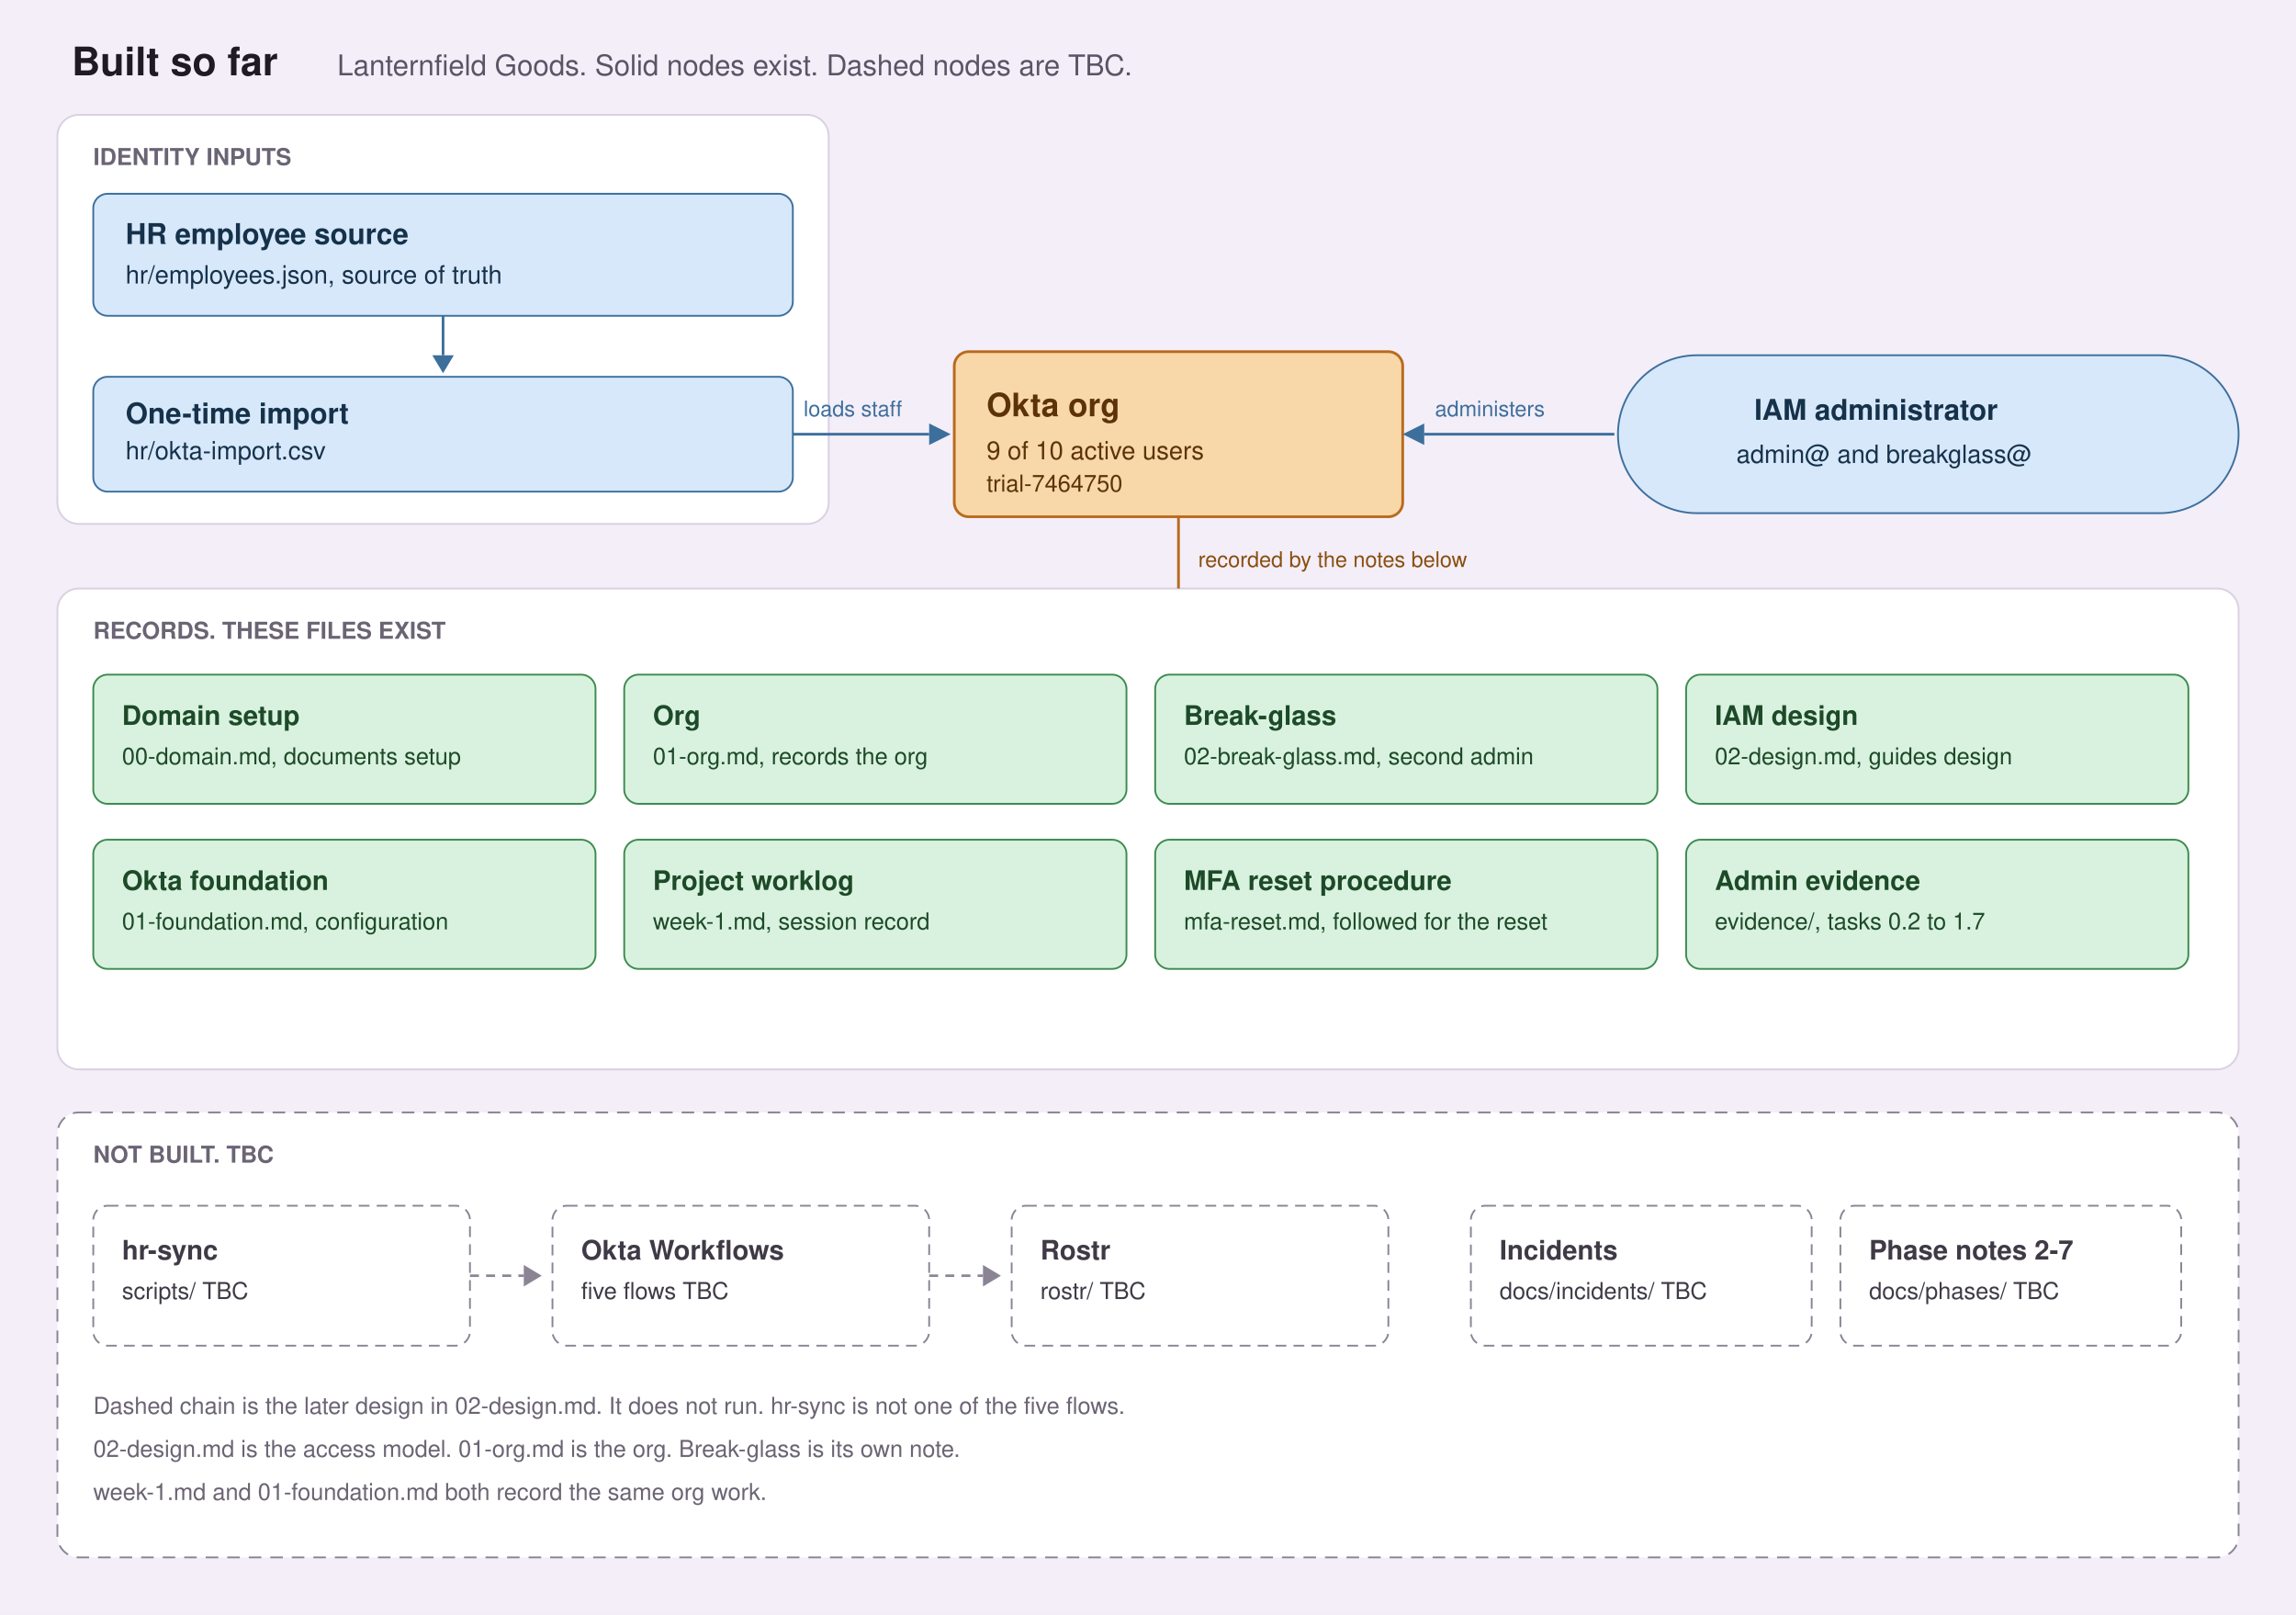
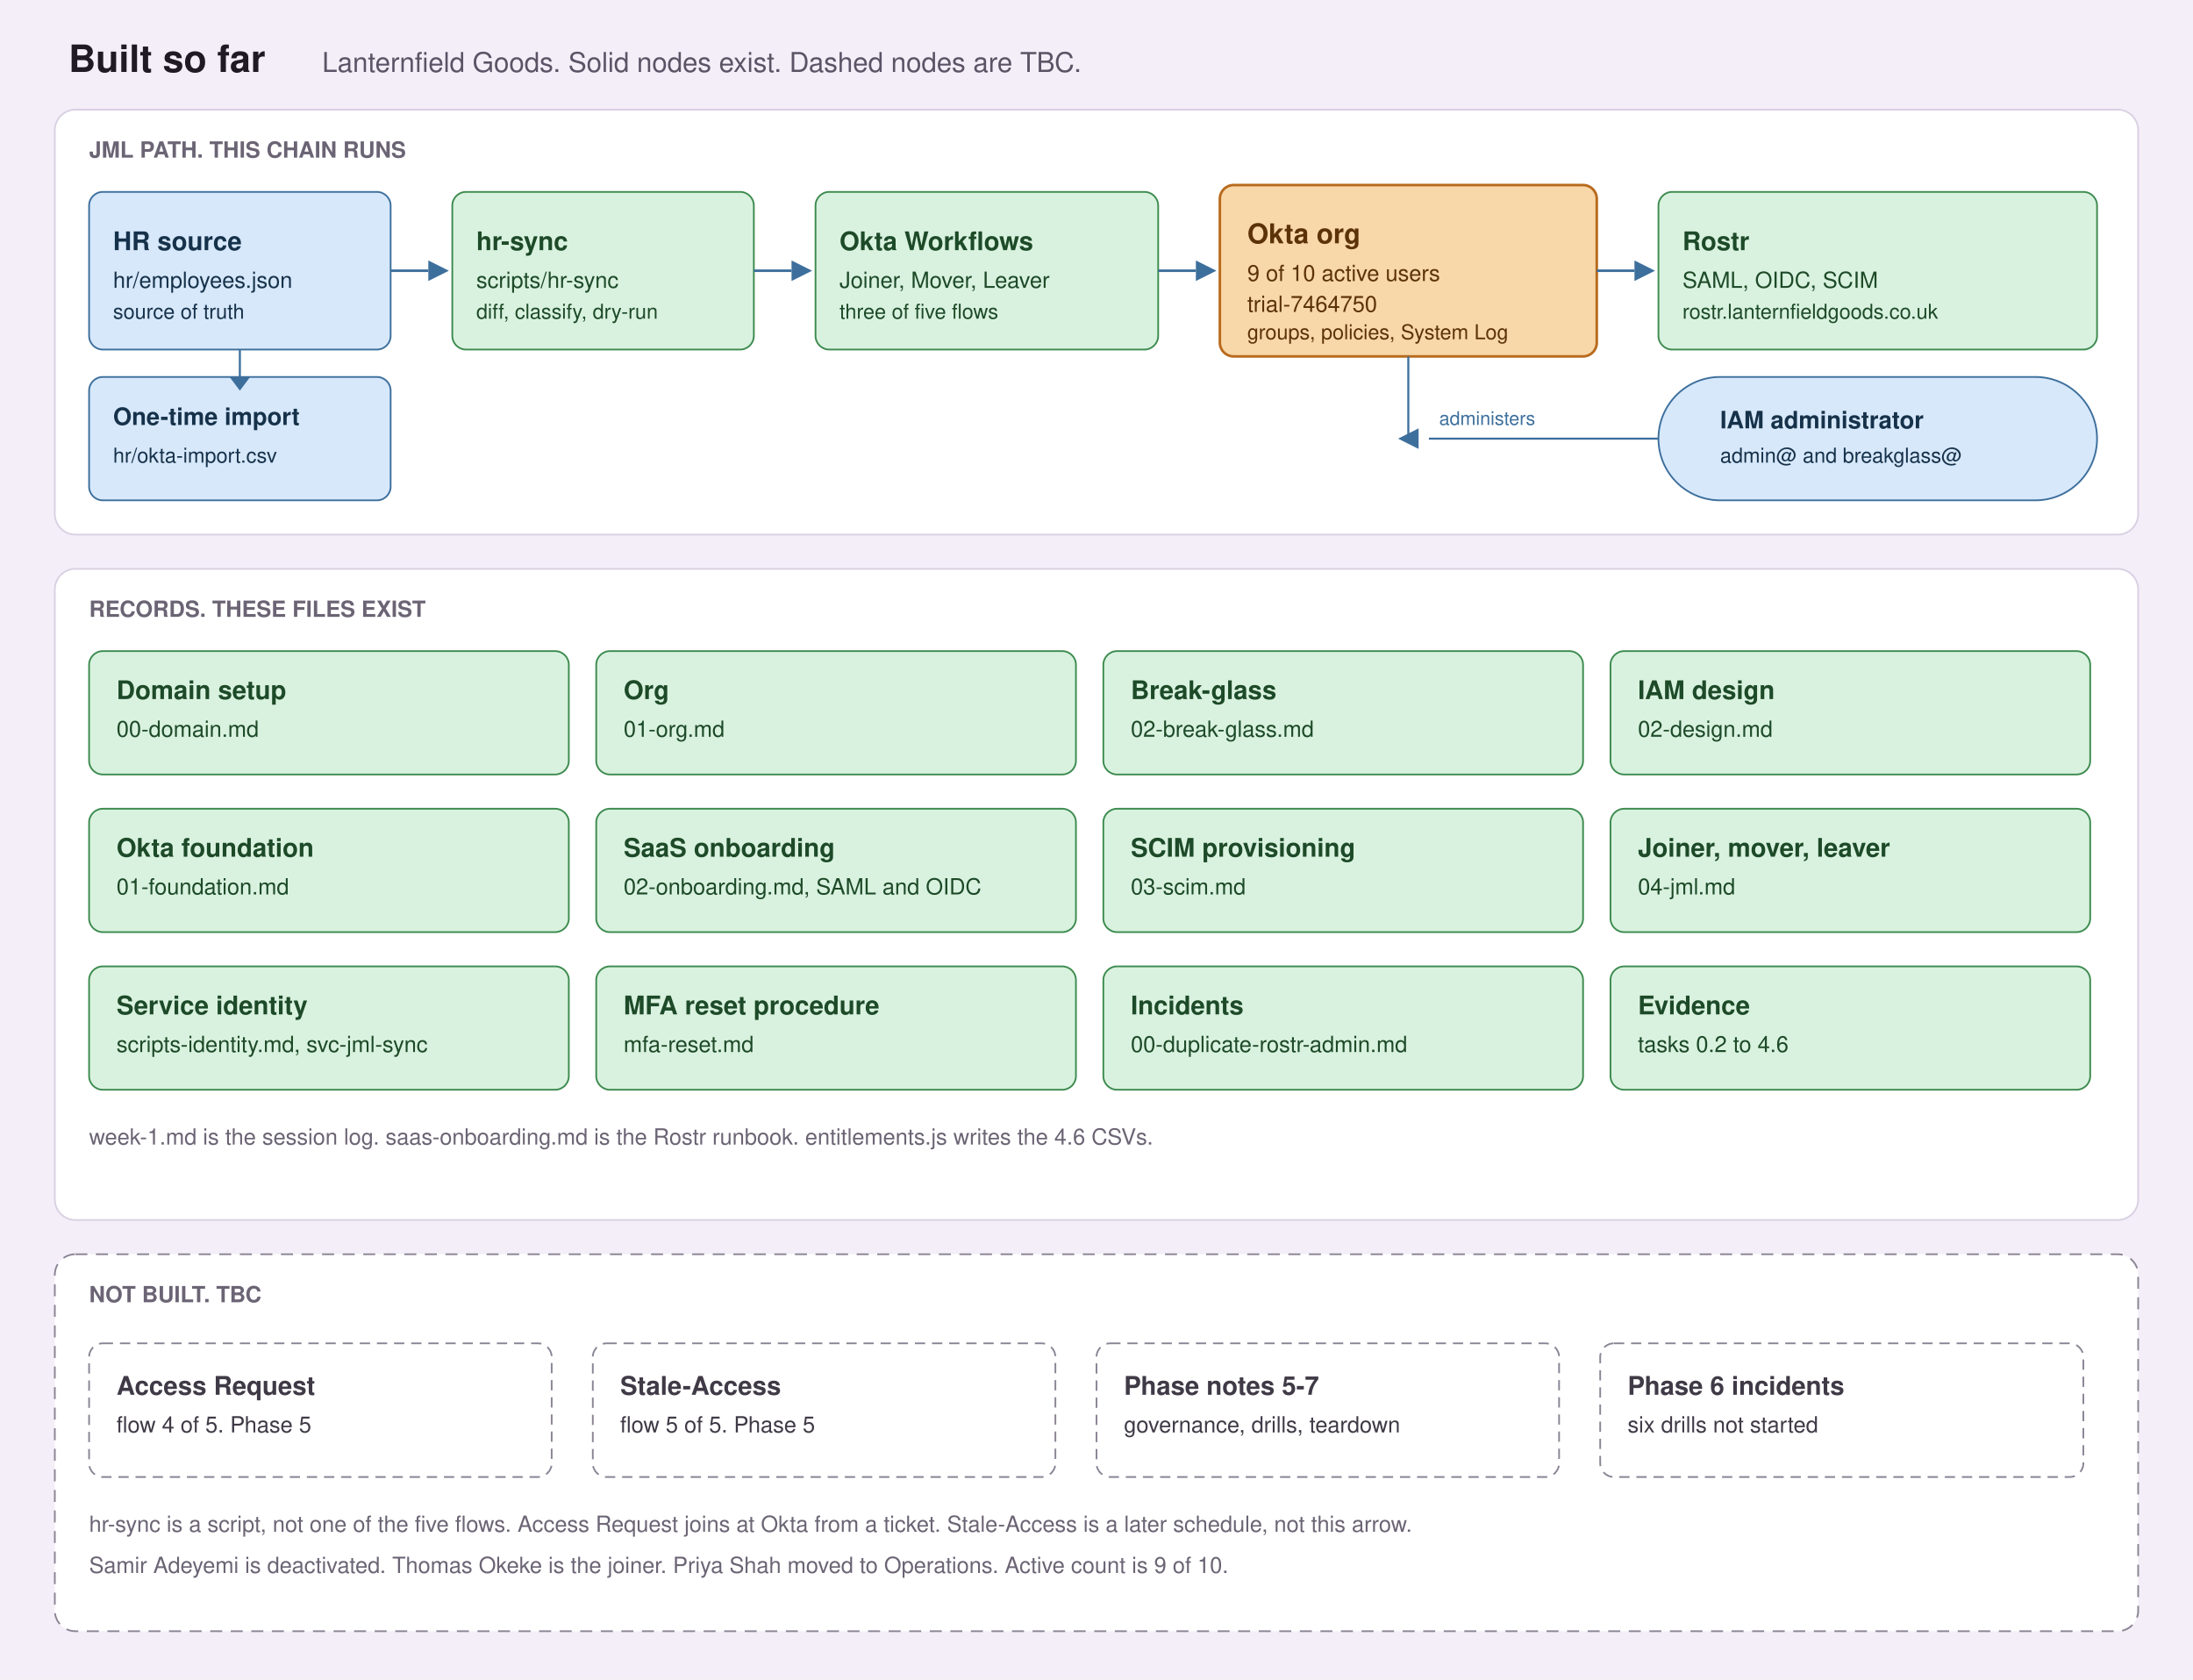
- <svg xmlns="http://www.w3.org/2000/svg" width="1280" height="900" viewBox="0 0 1280 900">
-   <rect width="1280" height="900" fill="#f4eef8" />
+ <svg xmlns="http://www.w3.org/2000/svg" width="1280" height="980" viewBox="0 0 1280 980">
+   <rect width="1280" height="980" fill="#f4eef8" />
  <text x="40" y="42" font-family="Helvetica, Arial, sans-serif" font-size="22" font-weight="700" fill="#1f1a24">Built so far</text>
  <text x="188" y="42" font-family="Helvetica, Arial, sans-serif" font-size="16" fill="#5c5366">Lanternfield Goods. Solid nodes exist. Dashed nodes are TBC.</text>
-   <rect x="32" y="64" width="430" height="228" rx="12" fill="#ffffff" stroke="#d9d0e2" />
-   <text x="52" y="92" font-family="Helvetica, Arial, sans-serif" font-size="13" font-weight="700" fill="#6b6474">IDENTITY INPUTS</text>
-   <rect x="52" y="108" width="390" height="68" rx="8" fill="#d7e8fb" stroke="#3d6f9c" />
-   <text x="70" y="136" font-family="Helvetica, Arial, sans-serif" font-size="16" font-weight="700" fill="#16324a">HR employee source</text>
-   <text x="70" y="158" font-family="Helvetica, Arial, sans-serif" font-size="14" fill="#16324a">hr/employees.json, source of truth</text>
-   <line x1="247" y1="176" x2="247" y2="198" stroke="#3d6f9c" stroke-width="1.5" />
-   <polygon points="241,198 253,198 247,208" fill="#3d6f9c" />
-   <rect x="52" y="210" width="390" height="64" rx="8" fill="#d7e8fb" stroke="#3d6f9c" />
-   <text x="70" y="236" font-family="Helvetica, Arial, sans-serif" font-size="16" font-weight="700" fill="#16324a">One-time import</text>
-   <text x="70" y="256" font-family="Helvetica, Arial, sans-serif" font-size="14" fill="#16324a">hr/okta-import.csv</text>
-   <line x1="442" y1="242" x2="518" y2="242" stroke="#3d6f9c" stroke-width="1.5" />
-   <polygon points="518,236 518,248 530,242" fill="#3d6f9c" />
-   <text x="448" y="232" font-family="Helvetica, Arial, sans-serif" font-size="12" fill="#3d6f9c">loads staff</text>
-   <rect x="532" y="196" width="250" height="92" rx="8" fill="#f8d7a8" stroke="#b86a1d" stroke-width="1.5" />
-   <text x="550" y="232" font-family="Helvetica, Arial, sans-serif" font-size="18" font-weight="700" fill="#5c3308">Okta org</text>
-   <text x="550" y="256" font-family="Helvetica, Arial, sans-serif" font-size="14" fill="#5c3308">9 of 10 active users</text>
-   <text x="550" y="274" font-family="Helvetica, Arial, sans-serif" font-size="13" fill="#5c3308">trial-7464750</text>
-   <line x1="900" y1="242" x2="794" y2="242" stroke="#3d6f9c" stroke-width="1.5" />
-   <polygon points="794,236 794,248 782,242" fill="#3d6f9c" />
-   <text x="800" y="232" font-family="Helvetica, Arial, sans-serif" font-size="12" fill="#3d6f9c">administers</text>
-   <rect x="902" y="198" width="346" height="88" rx="44" fill="#d7e8fb" stroke="#3d6f9c" />
-   <text x="978" y="234" font-family="Helvetica, Arial, sans-serif" font-size="16" font-weight="700" fill="#16324a">IAM administrator</text>
-   <text x="968" y="258" font-family="Helvetica, Arial, sans-serif" font-size="14" fill="#16324a">admin@ and breakglass@</text>
-   <rect x="32" y="328" width="1216" height="268" rx="12" fill="#ffffff" stroke="#d9d0e2" />
-   <text x="52" y="356" font-family="Helvetica, Arial, sans-serif" font-size="13" font-weight="700" fill="#6b6474">RECORDS. THESE FILES EXIST</text>
-   <line x1="657" y1="288" x2="657" y2="328" stroke="#b86a1d" stroke-width="1.5" />
-   <text x="668" y="316" font-family="Helvetica, Arial, sans-serif" font-size="12" fill="#8a4e10">recorded by the notes below</text>
-   <rect x="52" y="376" width="280" height="72" rx="8" fill="#d9f2df" stroke="#3d8b4f" />
-   <text x="68" y="404" font-family="Helvetica, Arial, sans-serif" font-size="15" font-weight="700" fill="#1d4a28">Domain setup</text>
-   <text x="68" y="426" font-family="Helvetica, Arial, sans-serif" font-size="13" fill="#1d4a28">00-domain.md, documents setup</text>
-   <rect x="348" y="376" width="280" height="72" rx="8" fill="#d9f2df" stroke="#3d8b4f" />
-   <text x="364" y="404" font-family="Helvetica, Arial, sans-serif" font-size="15" font-weight="700" fill="#1d4a28">Org</text>
-   <text x="364" y="426" font-family="Helvetica, Arial, sans-serif" font-size="13" fill="#1d4a28">01-org.md, records the org</text>
-   <rect x="644" y="376" width="280" height="72" rx="8" fill="#d9f2df" stroke="#3d8b4f" />
-   <text x="660" y="404" font-family="Helvetica, Arial, sans-serif" font-size="15" font-weight="700" fill="#1d4a28">Break-glass</text>
-   <text x="660" y="426" font-family="Helvetica, Arial, sans-serif" font-size="13" fill="#1d4a28">02-break-glass.md, second admin</text>
-   <rect x="940" y="376" width="280" height="72" rx="8" fill="#d9f2df" stroke="#3d8b4f" />
-   <text x="956" y="404" font-family="Helvetica, Arial, sans-serif" font-size="15" font-weight="700" fill="#1d4a28">IAM design</text>
-   <text x="956" y="426" font-family="Helvetica, Arial, sans-serif" font-size="13" fill="#1d4a28">02-design.md, guides design</text>
-   <rect x="52" y="468" width="280" height="72" rx="8" fill="#d9f2df" stroke="#3d8b4f" />
-   <text x="68" y="496" font-family="Helvetica, Arial, sans-serif" font-size="15" font-weight="700" fill="#1d4a28">Okta foundation</text>
-   <text x="68" y="518" font-family="Helvetica, Arial, sans-serif" font-size="13" fill="#1d4a28">01-foundation.md, configuration</text>
-   <rect x="348" y="468" width="280" height="72" rx="8" fill="#d9f2df" stroke="#3d8b4f" />
-   <text x="364" y="496" font-family="Helvetica, Arial, sans-serif" font-size="15" font-weight="700" fill="#1d4a28">Project worklog</text>
-   <text x="364" y="518" font-family="Helvetica, Arial, sans-serif" font-size="13" fill="#1d4a28">week-1.md, session record</text>
-   <rect x="644" y="468" width="280" height="72" rx="8" fill="#d9f2df" stroke="#3d8b4f" />
-   <text x="660" y="496" font-family="Helvetica, Arial, sans-serif" font-size="15" font-weight="700" fill="#1d4a28">MFA reset procedure</text>
-   <text x="660" y="518" font-family="Helvetica, Arial, sans-serif" font-size="13" fill="#1d4a28">mfa-reset.md, followed for the reset</text>
-   <rect x="940" y="468" width="280" height="72" rx="8" fill="#d9f2df" stroke="#3d8b4f" />
-   <text x="956" y="496" font-family="Helvetica, Arial, sans-serif" font-size="15" font-weight="700" fill="#1d4a28">Admin evidence</text>
-   <text x="956" y="518" font-family="Helvetica, Arial, sans-serif" font-size="13" fill="#1d4a28">evidence/, tasks 0.2 to 1.7</text>
-   <rect x="32" y="620" width="1216" height="248" rx="12" fill="#ffffff" stroke="#8a8494" stroke-dasharray="7 5" />
-   <text x="52" y="648" font-family="Helvetica, Arial, sans-serif" font-size="13" font-weight="700" fill="#6b6474">NOT BUILT. TBC</text>
-   <rect x="52" y="672" width="210" height="78" rx="8" fill="#ffffff" stroke="#8a8494" stroke-dasharray="6 4" />
-   <text x="68" y="702" font-family="Helvetica, Arial, sans-serif" font-size="15" font-weight="700" fill="#3f3a46">hr-sync</text>
-   <text x="68" y="724" font-family="Helvetica, Arial, sans-serif" font-size="13" fill="#3f3a46">scripts/  TBC</text>
-   <line x1="262" y1="711" x2="292" y2="711" stroke="#8a8494" stroke-width="1.4" stroke-dasharray="5 4" />
-   <polygon points="292,705 292,717 302,711" fill="#8a8494" />
-   <rect x="308" y="672" width="210" height="78" rx="8" fill="#ffffff" stroke="#8a8494" stroke-dasharray="6 4" />
-   <text x="324" y="702" font-family="Helvetica, Arial, sans-serif" font-size="15" font-weight="700" fill="#3f3a46">Okta Workflows</text>
-   <text x="324" y="724" font-family="Helvetica, Arial, sans-serif" font-size="13" fill="#3f3a46">five flows  TBC</text>
-   <line x1="518" y1="711" x2="548" y2="711" stroke="#8a8494" stroke-width="1.4" stroke-dasharray="5 4" />
-   <polygon points="548,705 548,717 558,711" fill="#8a8494" />
-   <rect x="564" y="672" width="210" height="78" rx="8" fill="#ffffff" stroke="#8a8494" stroke-dasharray="6 4" />
-   <text x="580" y="702" font-family="Helvetica, Arial, sans-serif" font-size="15" font-weight="700" fill="#3f3a46">Rostr</text>
-   <text x="580" y="724" font-family="Helvetica, Arial, sans-serif" font-size="13" fill="#3f3a46">rostr/  TBC</text>
-   <rect x="820" y="672" width="190" height="78" rx="8" fill="#ffffff" stroke="#8a8494" stroke-dasharray="6 4" />
-   <text x="836" y="702" font-family="Helvetica, Arial, sans-serif" font-size="15" font-weight="700" fill="#3f3a46">Incidents</text>
-   <text x="836" y="724" font-family="Helvetica, Arial, sans-serif" font-size="13" fill="#3f3a46">docs/incidents/  TBC</text>
-   <rect x="1026" y="672" width="190" height="78" rx="8" fill="#ffffff" stroke="#8a8494" stroke-dasharray="6 4" />
-   <text x="1042" y="702" font-family="Helvetica, Arial, sans-serif" font-size="15" font-weight="700" fill="#3f3a46">Phase notes 2-7</text>
-   <text x="1042" y="724" font-family="Helvetica, Arial, sans-serif" font-size="13" fill="#3f3a46">docs/phases/  TBC</text>
-   <text x="52" y="788" font-family="Helvetica, Arial, sans-serif" font-size="13" fill="#6b6474">Dashed chain is the later design in 02-design.md. It does not run. hr-sync is not one of the five flows.</text>
-   <text x="52" y="812" font-family="Helvetica, Arial, sans-serif" font-size="13" fill="#6b6474">02-design.md is the access model. 01-org.md is the org. Break-glass is its own note.</text>
-   <text x="52" y="836" font-family="Helvetica, Arial, sans-serif" font-size="13" fill="#6b6474">week-1.md and 01-foundation.md both record the same org work.</text>
+   <rect x="32" y="64" width="1216" height="248" rx="12" fill="#ffffff" stroke="#d9d0e2" />
+   <text x="52" y="92" font-family="Helvetica, Arial, sans-serif" font-size="13" font-weight="700" fill="#6b6474">JML PATH. THIS CHAIN RUNS</text>
+   <rect x="52" y="112" width="176" height="92" rx="8" fill="#d7e8fb" stroke="#3d6f9c" />
+   <text x="66" y="146" font-family="Helvetica, Arial, sans-serif" font-size="15" font-weight="700" fill="#16324a">HR source</text>
+   <text x="66" y="168" font-family="Helvetica, Arial, sans-serif" font-size="13" fill="#16324a">hr/employees.json</text>
+   <text x="66" y="186" font-family="Helvetica, Arial, sans-serif" font-size="12" fill="#16324a">source of truth</text>
+   <line x1="228" y1="158" x2="250" y2="158" stroke="#3d6f9c" stroke-width="1.5" />
+   <polygon points="250,152 250,164 262,158" fill="#3d6f9c" />
+   <rect x="264" y="112" width="176" height="92" rx="8" fill="#d9f2df" stroke="#3d8b4f" />
+   <text x="278" y="146" font-family="Helvetica, Arial, sans-serif" font-size="15" font-weight="700" fill="#1d4a28">hr-sync</text>
+   <text x="278" y="168" font-family="Helvetica, Arial, sans-serif" font-size="13" fill="#1d4a28">scripts/hr-sync</text>
+   <text x="278" y="186" font-family="Helvetica, Arial, sans-serif" font-size="12" fill="#1d4a28">diff, classify, dry-run</text>
+   <line x1="440" y1="158" x2="462" y2="158" stroke="#3d6f9c" stroke-width="1.5" />
+   <polygon points="462,152 462,164 474,158" fill="#3d6f9c" />
+   <rect x="476" y="112" width="200" height="92" rx="8" fill="#d9f2df" stroke="#3d8b4f" />
+   <text x="490" y="146" font-family="Helvetica, Arial, sans-serif" font-size="15" font-weight="700" fill="#1d4a28">Okta Workflows</text>
+   <text x="490" y="168" font-family="Helvetica, Arial, sans-serif" font-size="13" fill="#1d4a28">Joiner, Mover, Leaver</text>
+   <text x="490" y="186" font-family="Helvetica, Arial, sans-serif" font-size="12" fill="#1d4a28">three of five flows</text>
+   <line x1="676" y1="158" x2="698" y2="158" stroke="#3d6f9c" stroke-width="1.5" />
+   <polygon points="698,152 698,164 710,158" fill="#3d6f9c" />
+   <rect x="712" y="108" width="220" height="100" rx="8" fill="#f8d7a8" stroke="#b86a1d" stroke-width="1.5" />
+   <text x="728" y="142" font-family="Helvetica, Arial, sans-serif" font-size="16" font-weight="700" fill="#5c3308">Okta org</text>
+   <text x="728" y="164" font-family="Helvetica, Arial, sans-serif" font-size="13" fill="#5c3308">9 of 10 active users</text>
+   <text x="728" y="182" font-family="Helvetica, Arial, sans-serif" font-size="13" fill="#5c3308">trial-7464750</text>
+   <text x="728" y="198" font-family="Helvetica, Arial, sans-serif" font-size="12" fill="#5c3308">groups, policies, System Log</text>
+   <line x1="932" y1="158" x2="954" y2="158" stroke="#3d6f9c" stroke-width="1.5" />
+   <polygon points="954,152 954,164 966,158" fill="#3d6f9c" />
+   <rect x="968" y="112" width="256" height="92" rx="8" fill="#d9f2df" stroke="#3d8b4f" />
+   <text x="982" y="146" font-family="Helvetica, Arial, sans-serif" font-size="15" font-weight="700" fill="#1d4a28">Rostr</text>
+   <text x="982" y="168" font-family="Helvetica, Arial, sans-serif" font-size="13" fill="#1d4a28">SAML, OIDC, SCIM</text>
+   <text x="982" y="186" font-family="Helvetica, Arial, sans-serif" font-size="12" fill="#1d4a28">rostr.lanternfieldgoods.co.uk</text>
+   <rect x="52" y="220" width="176" height="72" rx="8" fill="#d7e8fb" stroke="#3d6f9c" />
+   <text x="66" y="248" font-family="Helvetica, Arial, sans-serif" font-size="14" font-weight="700" fill="#16324a">One-time import</text>
+   <text x="66" y="270" font-family="Helvetica, Arial, sans-serif" font-size="12" fill="#16324a">hr/okta-import.csv</text>
+   <line x1="140" y1="204" x2="140" y2="220" stroke="#3d6f9c" stroke-width="1.2" />
+   <polygon points="134,220 146,220 140,228" fill="#3d6f9c" />
+   <rect x="968" y="220" width="256" height="72" rx="36" fill="#d7e8fb" stroke="#3d6f9c" />
+   <text x="1004" y="250" font-family="Helvetica, Arial, sans-serif" font-size="14" font-weight="700" fill="#16324a">IAM administrator</text>
+   <text x="1004" y="270" font-family="Helvetica, Arial, sans-serif" font-size="12" fill="#16324a">admin@ and breakglass@</text>
+   <line x1="968" y1="256" x2="834" y2="256" stroke="#3d6f9c" stroke-width="1.2" />
+   <line x1="822" y1="208" x2="822" y2="256" stroke="#3d6f9c" stroke-width="1.2" />
+   <polygon points="828,250 828,262 816,256" fill="#3d6f9c" />
+   <text x="840" y="248" font-family="Helvetica, Arial, sans-serif" font-size="11" fill="#3d6f9c">administers</text>
+   <rect x="32" y="332" width="1216" height="380" rx="12" fill="#ffffff" stroke="#d9d0e2" />
+   <text x="52" y="360" font-family="Helvetica, Arial, sans-serif" font-size="13" font-weight="700" fill="#6b6474">RECORDS. THESE FILES EXIST</text>
+   <rect x="52" y="380" width="280" height="72" rx="8" fill="#d9f2df" stroke="#3d8b4f" />
+   <text x="68" y="408" font-family="Helvetica, Arial, sans-serif" font-size="15" font-weight="700" fill="#1d4a28">Domain setup</text>
+   <text x="68" y="430" font-family="Helvetica, Arial, sans-serif" font-size="13" fill="#1d4a28">00-domain.md</text>
+   <rect x="348" y="380" width="280" height="72" rx="8" fill="#d9f2df" stroke="#3d8b4f" />
+   <text x="364" y="408" font-family="Helvetica, Arial, sans-serif" font-size="15" font-weight="700" fill="#1d4a28">Org</text>
+   <text x="364" y="430" font-family="Helvetica, Arial, sans-serif" font-size="13" fill="#1d4a28">01-org.md</text>
+   <rect x="644" y="380" width="280" height="72" rx="8" fill="#d9f2df" stroke="#3d8b4f" />
+   <text x="660" y="408" font-family="Helvetica, Arial, sans-serif" font-size="15" font-weight="700" fill="#1d4a28">Break-glass</text>
+   <text x="660" y="430" font-family="Helvetica, Arial, sans-serif" font-size="13" fill="#1d4a28">02-break-glass.md</text>
+   <rect x="940" y="380" width="280" height="72" rx="8" fill="#d9f2df" stroke="#3d8b4f" />
+   <text x="956" y="408" font-family="Helvetica, Arial, sans-serif" font-size="15" font-weight="700" fill="#1d4a28">IAM design</text>
+   <text x="956" y="430" font-family="Helvetica, Arial, sans-serif" font-size="13" fill="#1d4a28">02-design.md</text>
+   <rect x="52" y="472" width="280" height="72" rx="8" fill="#d9f2df" stroke="#3d8b4f" />
+   <text x="68" y="500" font-family="Helvetica, Arial, sans-serif" font-size="15" font-weight="700" fill="#1d4a28">Okta foundation</text>
+   <text x="68" y="522" font-family="Helvetica, Arial, sans-serif" font-size="13" fill="#1d4a28">01-foundation.md</text>
+   <rect x="348" y="472" width="280" height="72" rx="8" fill="#d9f2df" stroke="#3d8b4f" />
+   <text x="364" y="500" font-family="Helvetica, Arial, sans-serif" font-size="15" font-weight="700" fill="#1d4a28">SaaS onboarding</text>
+   <text x="364" y="522" font-family="Helvetica, Arial, sans-serif" font-size="13" fill="#1d4a28">02-onboarding.md, SAML and OIDC</text>
+   <rect x="644" y="472" width="280" height="72" rx="8" fill="#d9f2df" stroke="#3d8b4f" />
+   <text x="660" y="500" font-family="Helvetica, Arial, sans-serif" font-size="15" font-weight="700" fill="#1d4a28">SCIM provisioning</text>
+   <text x="660" y="522" font-family="Helvetica, Arial, sans-serif" font-size="13" fill="#1d4a28">03-scim.md</text>
+   <rect x="940" y="472" width="280" height="72" rx="8" fill="#d9f2df" stroke="#3d8b4f" />
+   <text x="956" y="500" font-family="Helvetica, Arial, sans-serif" font-size="15" font-weight="700" fill="#1d4a28">Joiner, mover, leaver</text>
+   <text x="956" y="522" font-family="Helvetica, Arial, sans-serif" font-size="13" fill="#1d4a28">04-jml.md</text>
+   <rect x="52" y="564" width="280" height="72" rx="8" fill="#d9f2df" stroke="#3d8b4f" />
+   <text x="68" y="592" font-family="Helvetica, Arial, sans-serif" font-size="15" font-weight="700" fill="#1d4a28">Service identity</text>
+   <text x="68" y="614" font-family="Helvetica, Arial, sans-serif" font-size="13" fill="#1d4a28">scripts-identity.md, svc-jml-sync</text>
+   <rect x="348" y="564" width="280" height="72" rx="8" fill="#d9f2df" stroke="#3d8b4f" />
+   <text x="364" y="592" font-family="Helvetica, Arial, sans-serif" font-size="15" font-weight="700" fill="#1d4a28">MFA reset procedure</text>
+   <text x="364" y="614" font-family="Helvetica, Arial, sans-serif" font-size="13" fill="#1d4a28">mfa-reset.md</text>
+   <rect x="644" y="564" width="280" height="72" rx="8" fill="#d9f2df" stroke="#3d8b4f" />
+   <text x="660" y="592" font-family="Helvetica, Arial, sans-serif" font-size="15" font-weight="700" fill="#1d4a28">Incidents</text>
+   <text x="660" y="614" font-family="Helvetica, Arial, sans-serif" font-size="13" fill="#1d4a28">00-duplicate-rostr-admin.md</text>
+   <rect x="940" y="564" width="280" height="72" rx="8" fill="#d9f2df" stroke="#3d8b4f" />
+   <text x="956" y="592" font-family="Helvetica, Arial, sans-serif" font-size="15" font-weight="700" fill="#1d4a28">Evidence</text>
+   <text x="956" y="614" font-family="Helvetica, Arial, sans-serif" font-size="13" fill="#1d4a28">tasks 0.2 to 4.6</text>
+   <text x="52" y="668" font-family="Helvetica, Arial, sans-serif" font-size="13" fill="#6b6474">week-1.md is the session log. saas-onboarding.md is the Rostr runbook. entitlements.js writes the 4.6 CSVs.</text>
+   <rect x="32" y="732" width="1216" height="220" rx="12" fill="#ffffff" stroke="#8a8494" stroke-dasharray="7 5" />
+   <text x="52" y="760" font-family="Helvetica, Arial, sans-serif" font-size="13" font-weight="700" fill="#6b6474">NOT BUILT. TBC</text>
+   <rect x="52" y="784" width="270" height="78" rx="8" fill="#ffffff" stroke="#8a8494" stroke-dasharray="6 4" />
+   <text x="68" y="814" font-family="Helvetica, Arial, sans-serif" font-size="15" font-weight="700" fill="#3f3a46">Access Request</text>
+   <text x="68" y="836" font-family="Helvetica, Arial, sans-serif" font-size="13" fill="#3f3a46">flow 4 of 5. Phase 5</text>
+   <rect x="346" y="784" width="270" height="78" rx="8" fill="#ffffff" stroke="#8a8494" stroke-dasharray="6 4" />
+   <text x="362" y="814" font-family="Helvetica, Arial, sans-serif" font-size="15" font-weight="700" fill="#3f3a46">Stale-Access</text>
+   <text x="362" y="836" font-family="Helvetica, Arial, sans-serif" font-size="13" fill="#3f3a46">flow 5 of 5. Phase 5</text>
+   <rect x="640" y="784" width="270" height="78" rx="8" fill="#ffffff" stroke="#8a8494" stroke-dasharray="6 4" />
+   <text x="656" y="814" font-family="Helvetica, Arial, sans-serif" font-size="15" font-weight="700" fill="#3f3a46">Phase notes 5-7</text>
+   <text x="656" y="836" font-family="Helvetica, Arial, sans-serif" font-size="13" fill="#3f3a46">governance, drills, teardown</text>
+   <rect x="934" y="784" width="282" height="78" rx="8" fill="#ffffff" stroke="#8a8494" stroke-dasharray="6 4" />
+   <text x="950" y="814" font-family="Helvetica, Arial, sans-serif" font-size="15" font-weight="700" fill="#3f3a46">Phase 6 incidents</text>
+   <text x="950" y="836" font-family="Helvetica, Arial, sans-serif" font-size="13" fill="#3f3a46">six drills not started</text>
+   <text x="52" y="894" font-family="Helvetica, Arial, sans-serif" font-size="13" fill="#6b6474">hr-sync is a script, not one of the five flows. Access Request joins at Okta from a ticket. Stale-Access is a later schedule, not this arrow.</text>
+   <text x="52" y="918" font-family="Helvetica, Arial, sans-serif" font-size="13" fill="#6b6474">Samir Adeyemi is deactivated. Thomas Okeke is the joiner. Priya Shah moved to Operations. Active count is 9 of 10.</text>
</svg>
